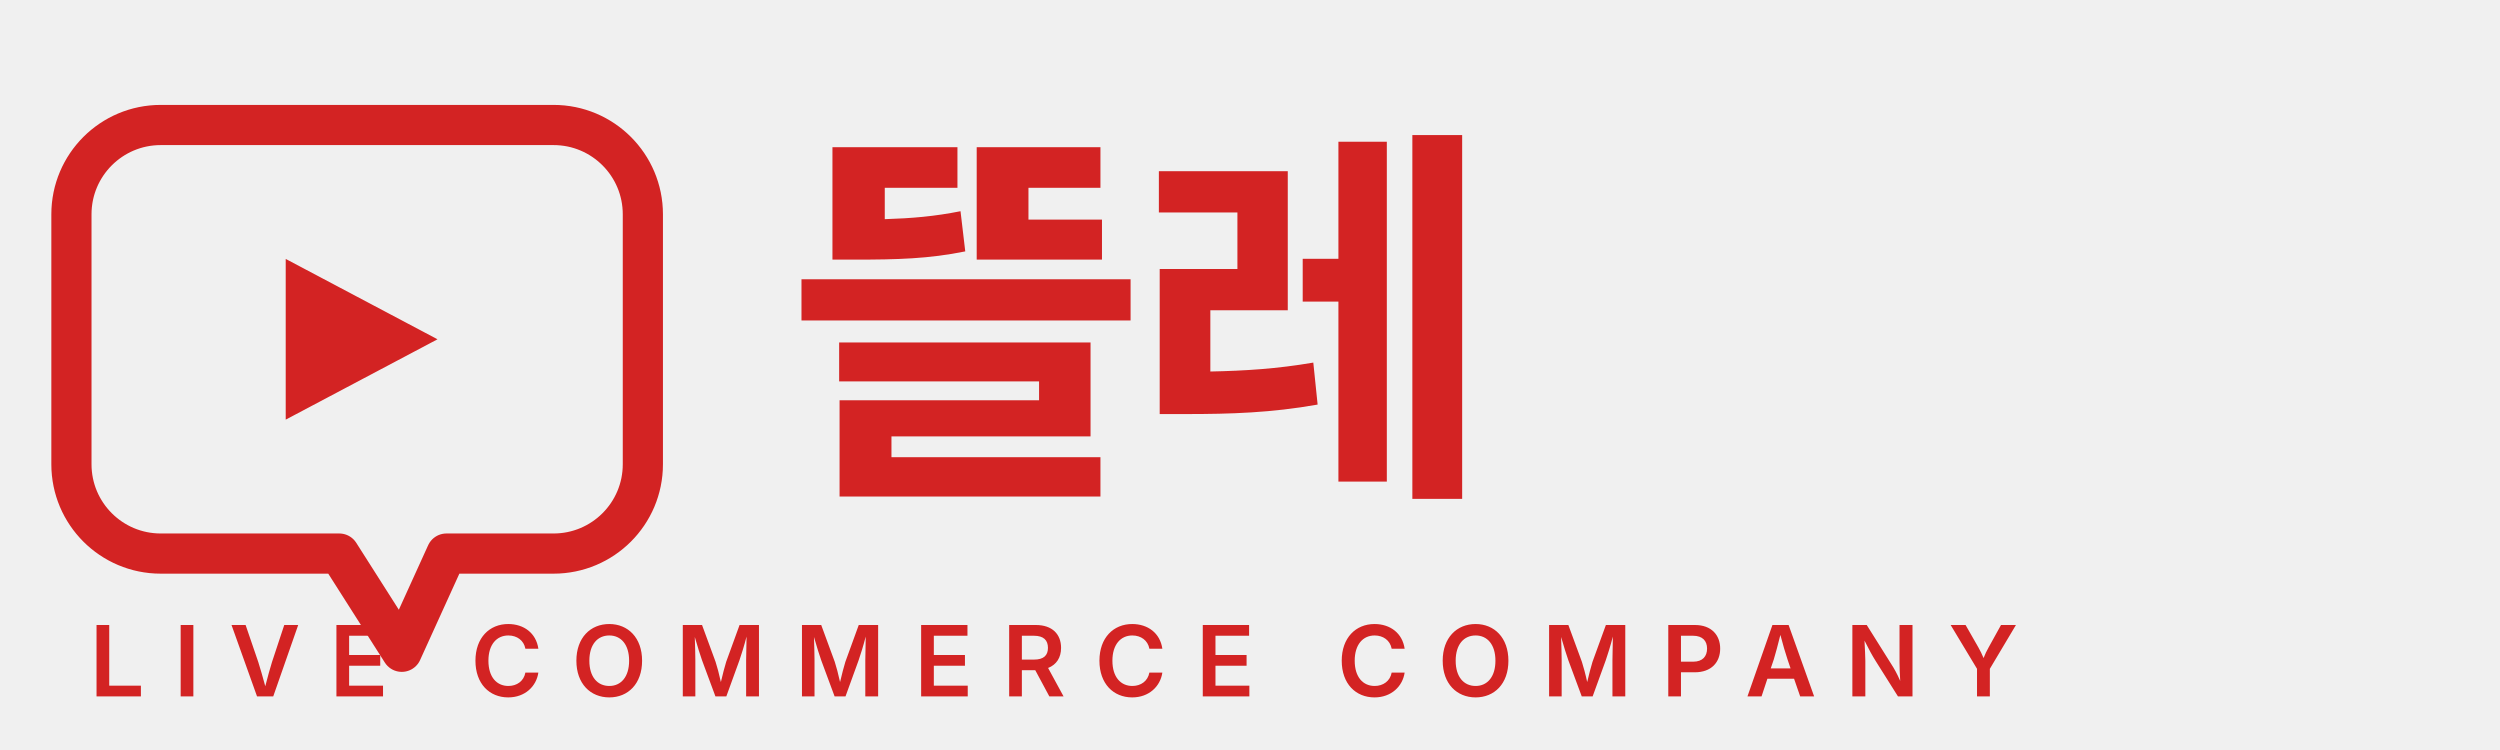
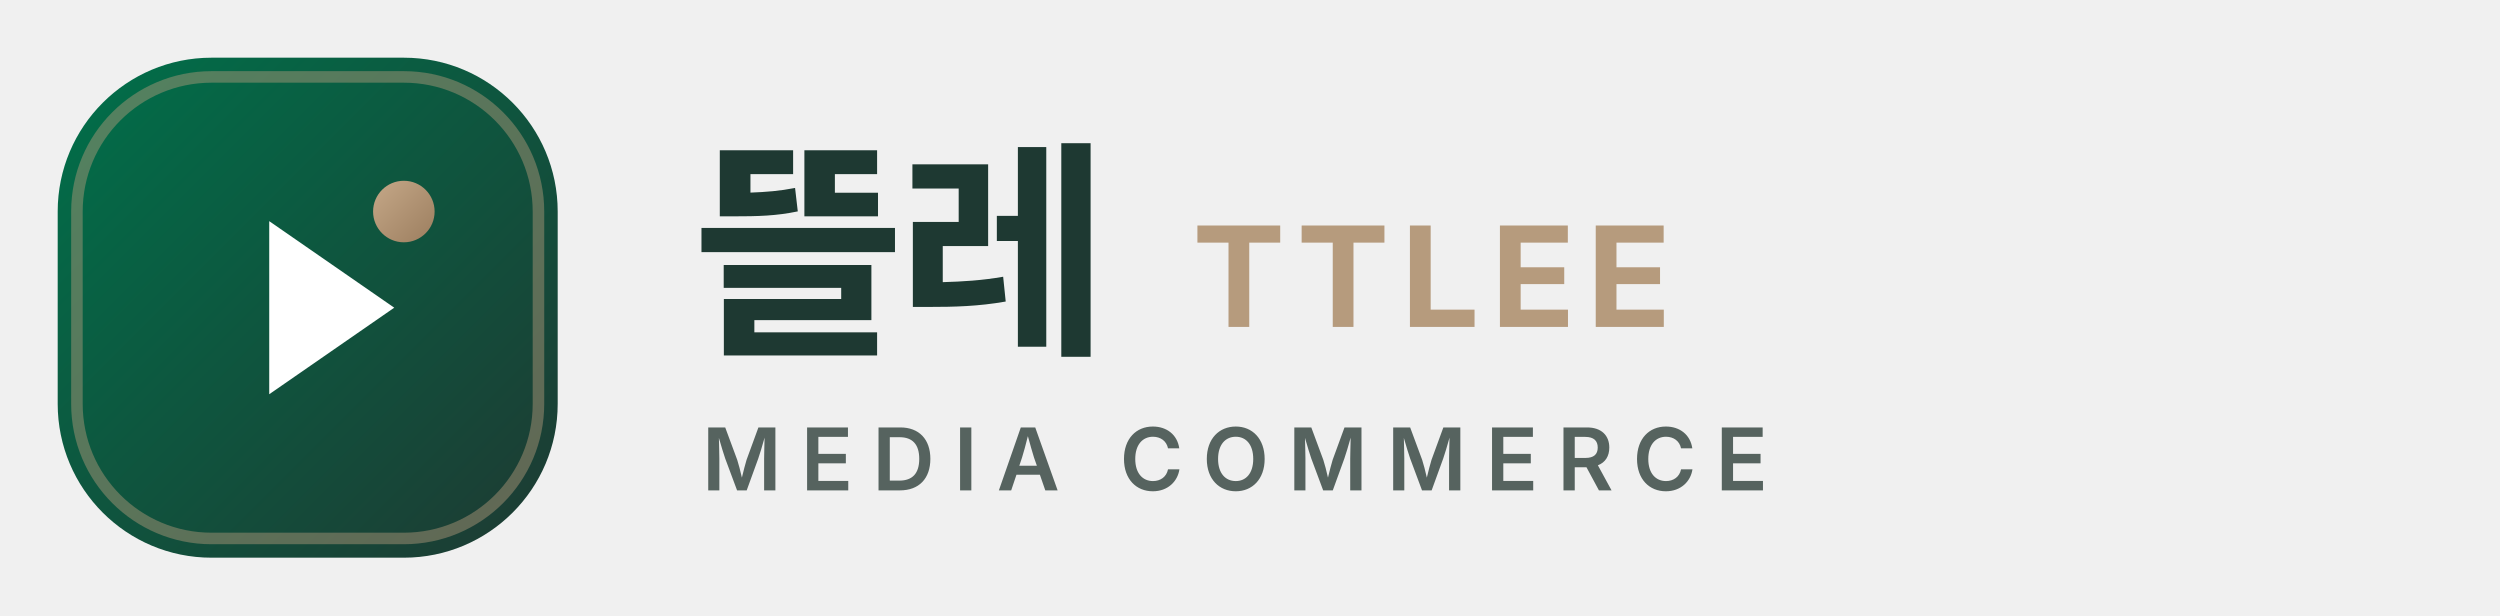
- <svg xmlns="http://www.w3.org/2000/svg" viewBox="0 0 280 84" width="100%" height="100%">
-   <g fill="none" stroke="#D32323" stroke-width="4.5" stroke-linecap="round" stroke-linejoin="round">
-     <path d="M 18 14               H 62               A 10 10 0 0 1 72 24               V 52               A 10 10 0 0 1 62 62               H 50               L 45 73               L 38 62               H 18               A 10 10 0 0 1 8 52               V 24               A 10 10 0 0 1 18 14 Z" />
+ <svg xmlns="http://www.w3.org/2000/svg" viewBox="0 0 260 64" width="100%" height="100%">
+   <defs>
+     <linearGradient id="brandA_symbolGrad" x1="0%" y1="0%" x2="100%" y2="100%">
+       <stop offset="0%" stop-color="#00704A" />
+       <stop offset="100%" stop-color="#1E3932" />
+     </linearGradient>
+     <linearGradient id="brandA_goldGrad" x1="0%" y1="0%" x2="100%" y2="100%">
+       <stop offset="0%" stop-color="#C5A888" />
+       <stop offset="100%" stop-color="#9C7E5F" />
+     </linearGradient>
+   </defs>
+   <g transform="translate(6, 6)">
+     <rect x="0" y="0" width="52" height="52" rx="16" fill="url(#brandA_symbolGrad)" />
+     <rect x="2" y="2" width="48" height="48" rx="14" fill="none" stroke="#B69B7D" stroke-width="1.2" stroke-opacity="0.45" />
+     <path d="M 22 17 L 35 26 L 22 35 Z" fill="#FFFFFF" />
+     <circle cx="36" cy="16" r="3.2" fill="url(#brandA_goldGrad)" />
  </g>
-   <polygon points="32 29, 32 47, 49 38" fill="#D32323" />
-   <text x="88" y="52" font-family="'Batang', 'Gungsuh', 'Apple SD Gothic Neo', serif" font-size="44" font-weight="900" fill="#D32323" letter-spacing="-1.5">뜰레</text>
-   <text x="10" y="78" font-family="'Pretendard', -apple-system, BlinkMacSystemFont, sans-serif" font-size="11" font-weight="600" fill="#D32323" letter-spacing="3.2">LIVE COMMERCE COMPANY</text>
+   <text x="72" y="35" font-family="'Pretendard', -apple-system, BlinkMacSystemFont, sans-serif" font-size="24" font-weight="800" fill="#1E3932" letter-spacing="-0.03em">뜰레</text>
+   <text x="124" y="34" font-family="'Pretendard', -apple-system, BlinkMacSystemFont, sans-serif" font-size="14.5" font-weight="700" fill="#B69B7D" letter-spacing="0.08em">TTLEE</text>
+   <text x="73" y="51" font-family="'Pretendard', -apple-system, BlinkMacSystemFont, sans-serif" font-size="9" font-weight="600" fill="#56635F" letter-spacing="0.22em">MEDIA COMMERCE</text>
</svg>
